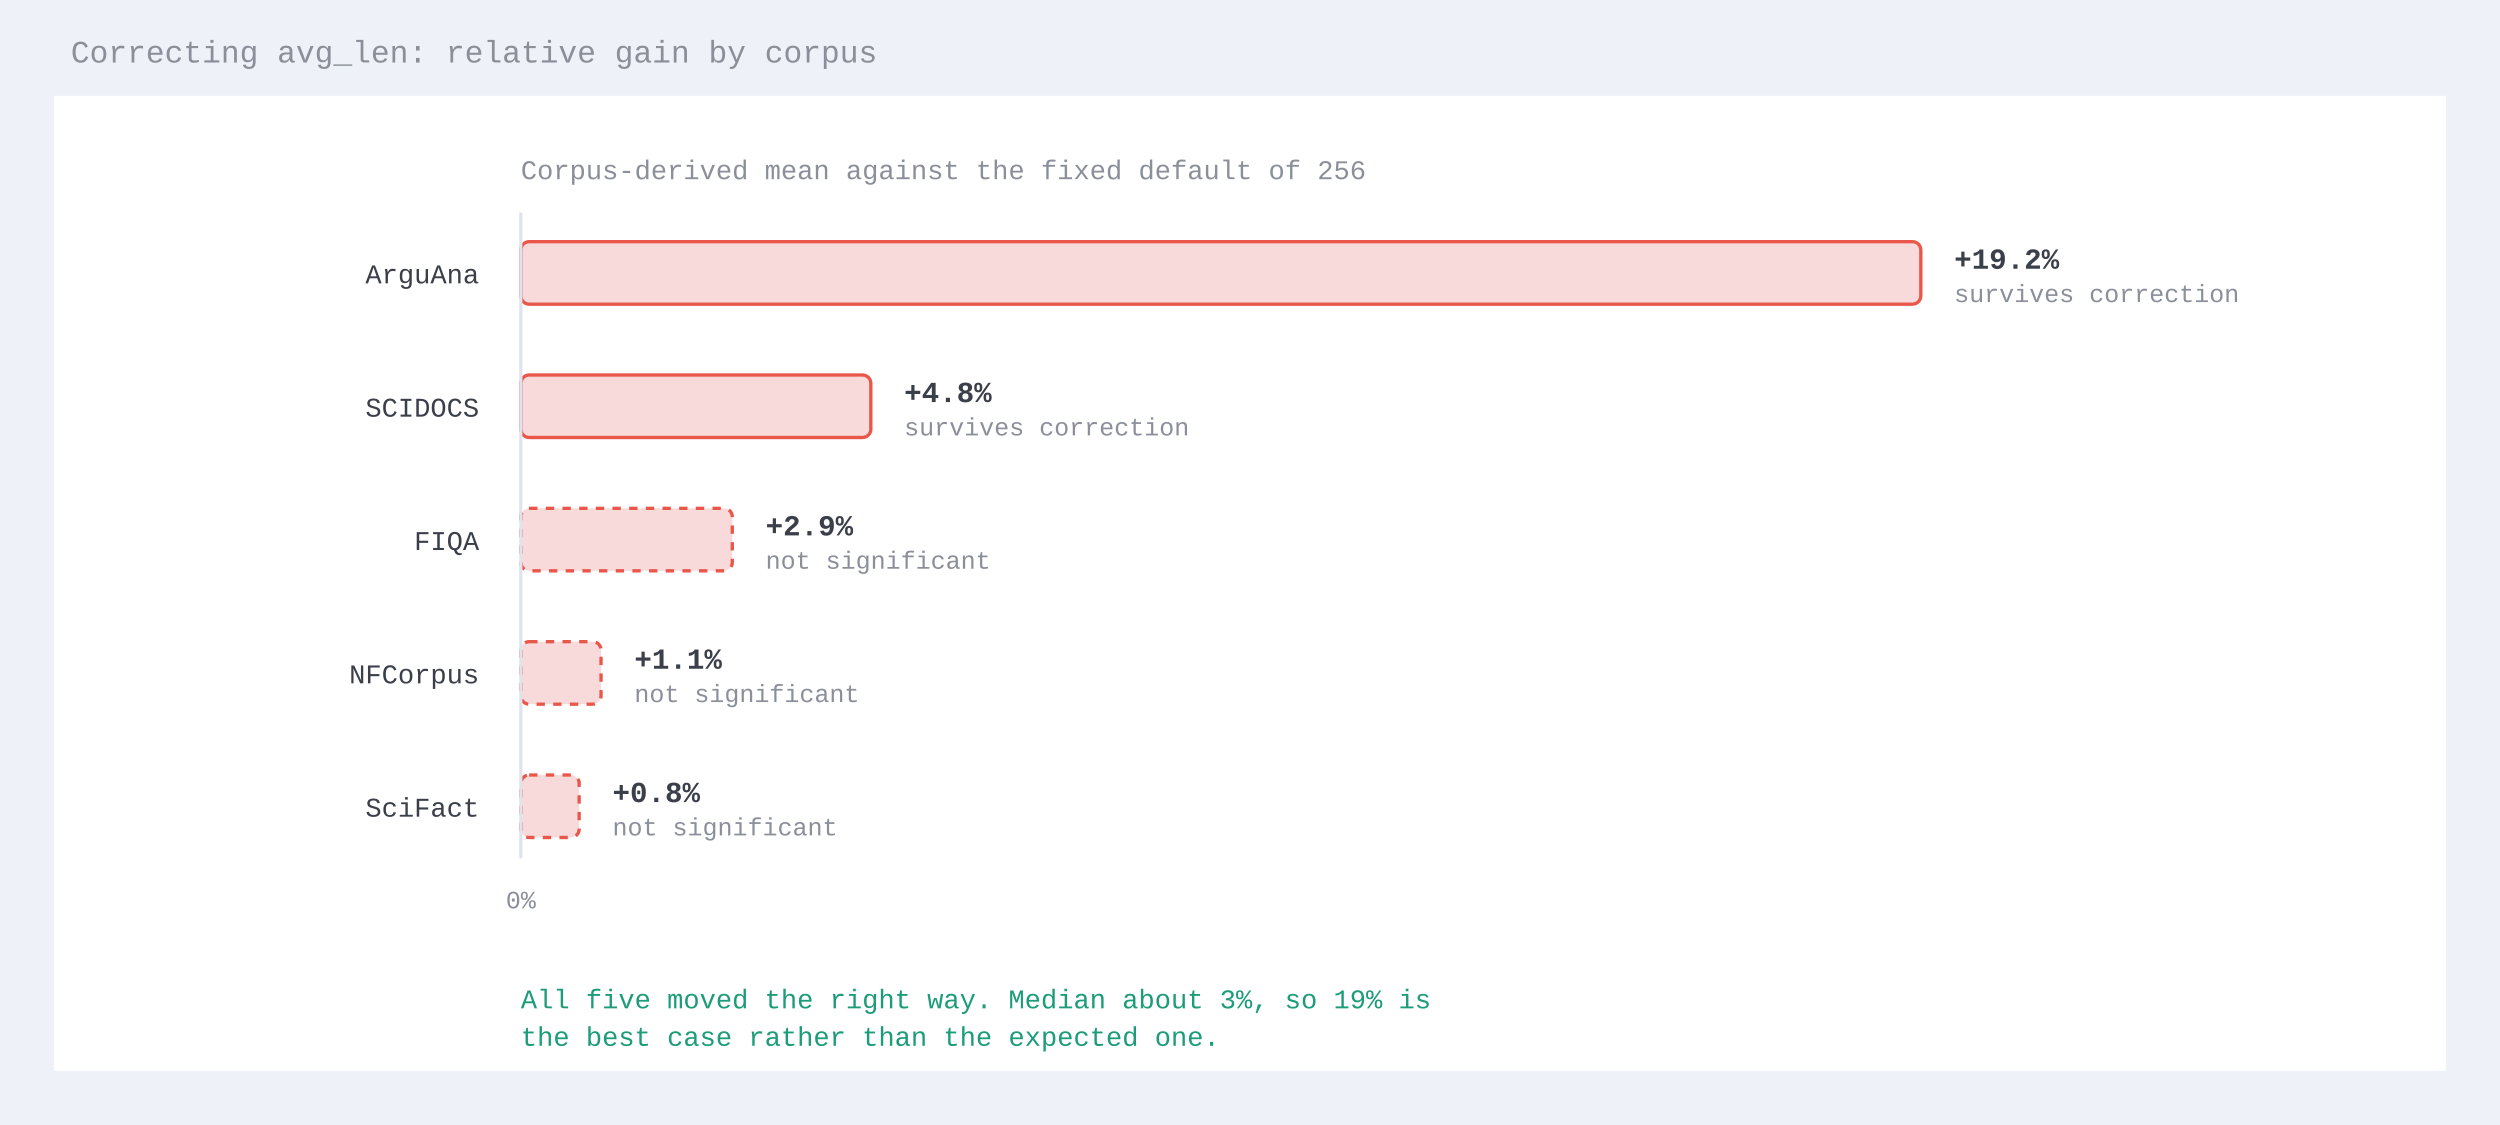
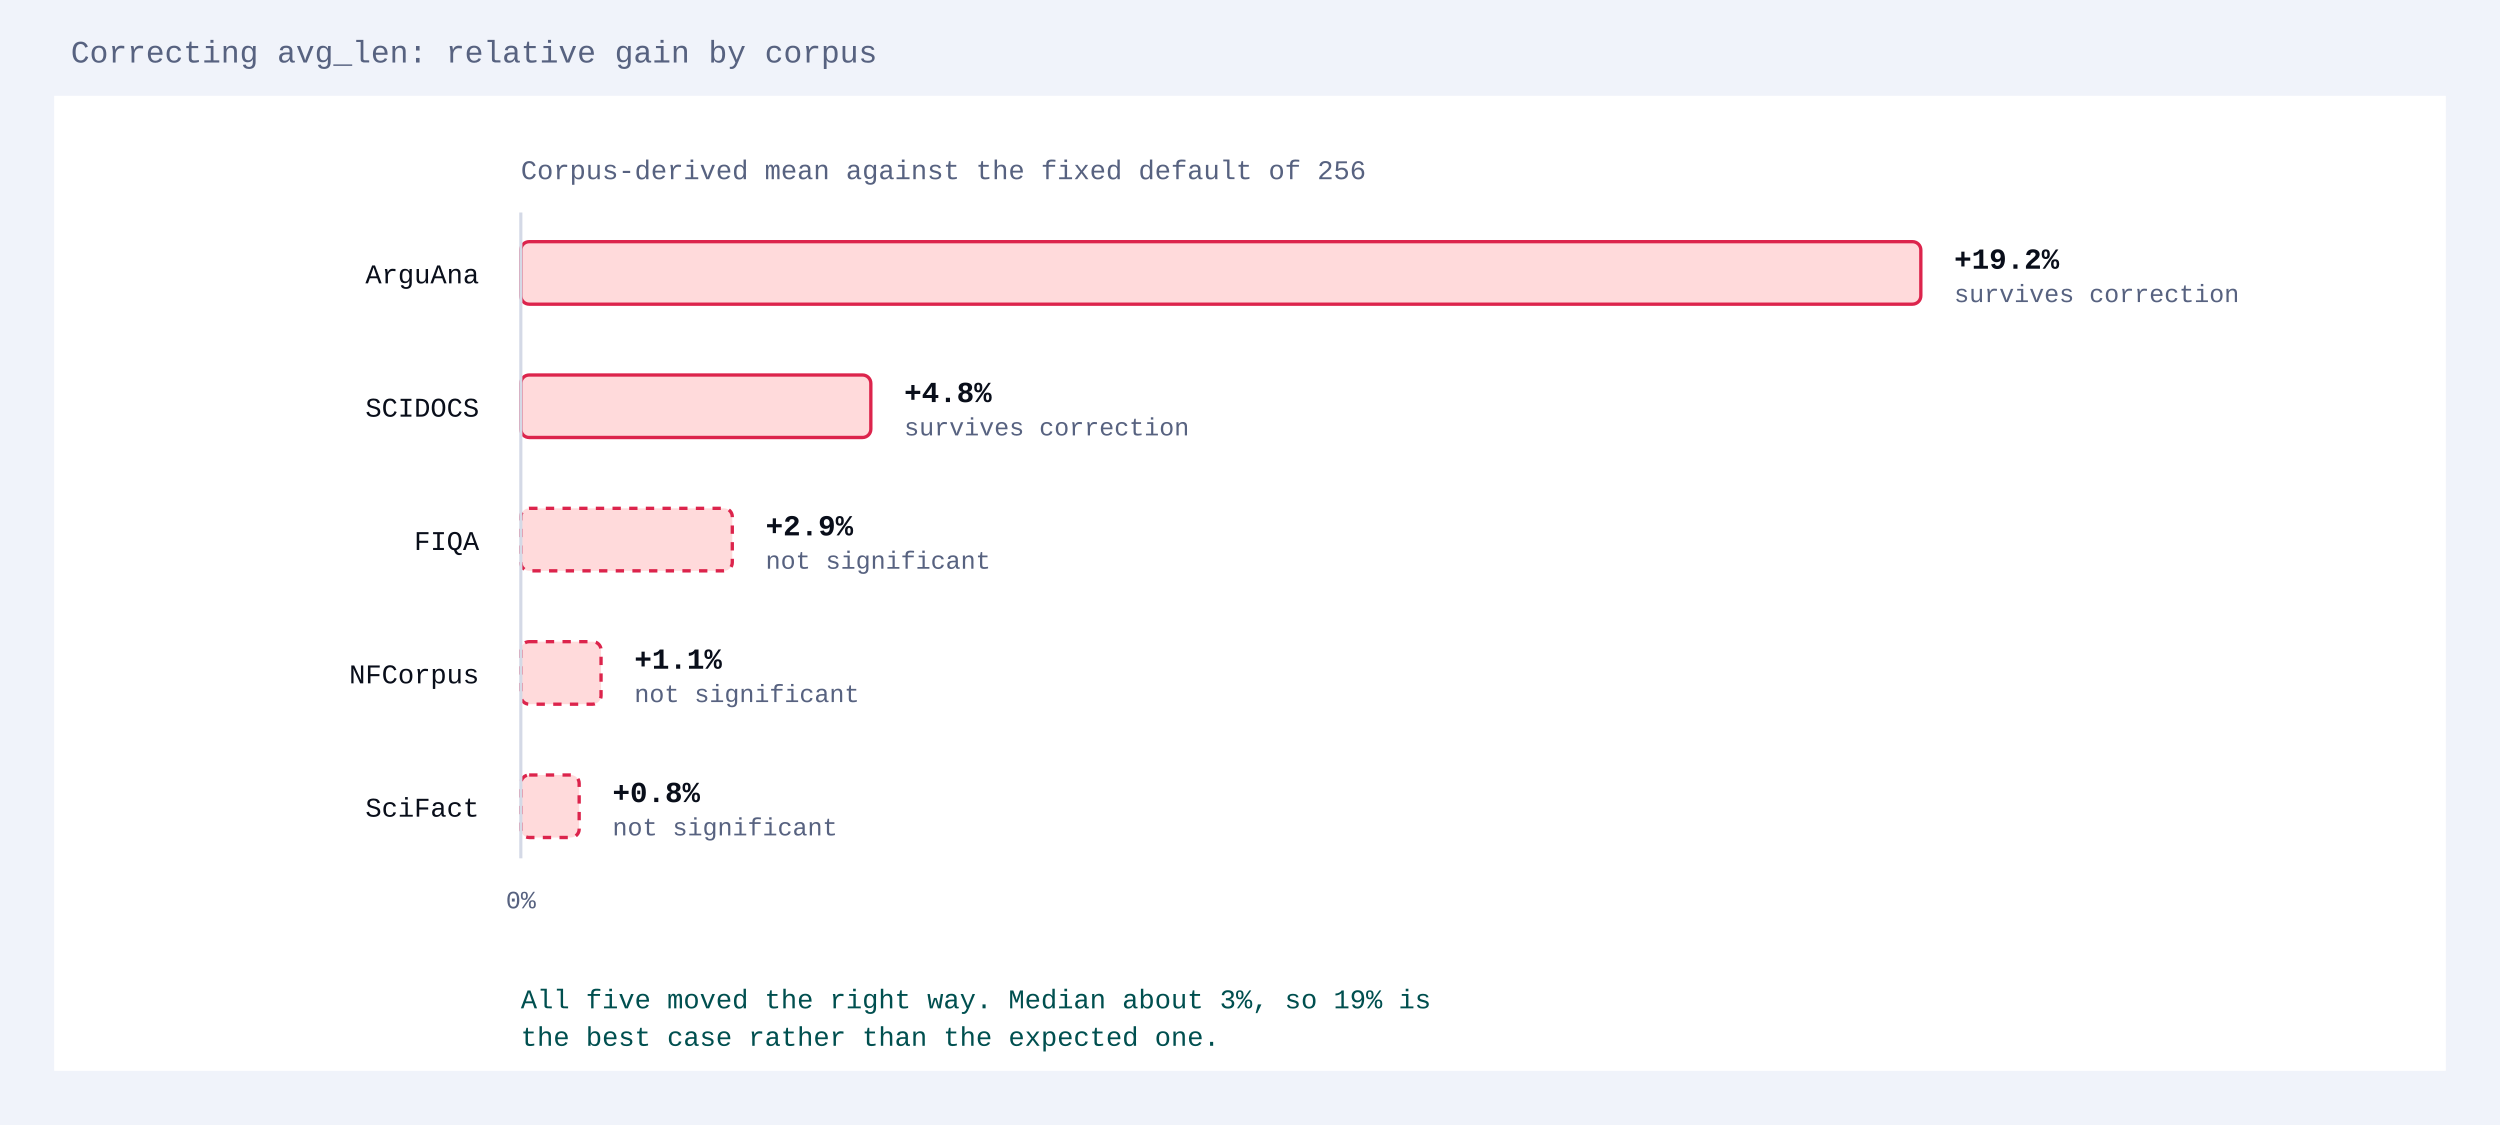
<svg xmlns="http://www.w3.org/2000/svg" viewBox="0 0 1200 540" width="1200" height="540" font-family="'SFMono-Regular',Menlo,Consolas,'Liberation Mono','DejaVu Sans Mono',monospace">
-   <rect width="1200" height="540" fill="#eef1f8" />
-   <text x="34" y="30" font-size="15" fill="#8a8f9a">Correcting avg_len: relative gain by corpus</text>
+   <rect width="1200" height="540" fill="#f0f3fa" />
+   <text x="34" y="30" font-size="15" fill="#576280">Correcting avg_len: relative gain by corpus</text>
  <rect x="26" y="46" width="1148" height="468" fill="#ffffff" />
-   <text x="250" y="86" font-size="13" fill="#8a8f9a" text-anchor="start" font-weight="400">Corpus-derived mean against the fixed default of 256</text>
-   <text x="230" y="136" font-size="13" fill="#3a3f4a" text-anchor="end" font-weight="400">ArguAna</text>
-   <rect x="250" y="116" width="672.0" height="30" rx="4" fill="#f9dada" stroke="#e8574a" stroke-width="1.6" />
-   <text x="938.0" y="129" font-size="14" fill="#3a3f4a" text-anchor="start" font-weight="600">+19.2%</text>
-   <text x="938.0" y="145" font-size="12" fill="#8a8f9a" text-anchor="start" font-weight="400">survives correction</text>
-   <text x="230" y="200" font-size="13" fill="#3a3f4a" text-anchor="end" font-weight="400">SCIDOCS</text>
-   <rect x="250" y="180" width="168.0" height="30" rx="4" fill="#f9dada" stroke="#e8574a" stroke-width="1.6" />
-   <text x="434.0" y="193" font-size="14" fill="#3a3f4a" text-anchor="start" font-weight="600">+4.8%</text>
-   <text x="434.0" y="209" font-size="12" fill="#8a8f9a" text-anchor="start" font-weight="400">survives correction</text>
-   <text x="230" y="264" font-size="13" fill="#3a3f4a" text-anchor="end" font-weight="400">FIQA</text>
-   <rect x="250" y="244" width="101.5" height="30" rx="4" fill="#f9dada" stroke="#e8574a" stroke-width="1.6" stroke-dasharray="4 4" />
-   <text x="367.5" y="257" font-size="14" fill="#3a3f4a" text-anchor="start" font-weight="600">+2.9%</text>
-   <text x="367.5" y="273" font-size="12" fill="#8a8f9a" text-anchor="start" font-weight="400">not significant</text>
-   <text x="230" y="328" font-size="13" fill="#3a3f4a" text-anchor="end" font-weight="400">NFCorpus</text>
-   <rect x="250" y="308" width="38.5" height="30" rx="4" fill="#f9dada" stroke="#e8574a" stroke-width="1.6" stroke-dasharray="4 4" />
-   <text x="304.5" y="321" font-size="14" fill="#3a3f4a" text-anchor="start" font-weight="600">+1.1%</text>
-   <text x="304.5" y="337" font-size="12" fill="#8a8f9a" text-anchor="start" font-weight="400">not significant</text>
-   <text x="230" y="392" font-size="13" fill="#3a3f4a" text-anchor="end" font-weight="400">SciFact</text>
-   <rect x="250" y="372" width="28.0" height="30" rx="4" fill="#f9dada" stroke="#e8574a" stroke-width="1.6" stroke-dasharray="4 4" />
-   <text x="294.0" y="385" font-size="14" fill="#3a3f4a" text-anchor="start" font-weight="600">+0.8%</text>
-   <text x="294.0" y="401" font-size="12" fill="#8a8f9a" text-anchor="start" font-weight="400">not significant</text>
-   <line x1="250" y1="102" x2="250" y2="412" stroke="#dfe3ee" stroke-width="1.5" />
-   <text x="250" y="436" font-size="12" fill="#8a8f9a" text-anchor="middle" font-weight="400">0%</text>
-   <text x="250" y="484" font-size="13" fill="#1d9c7a" text-anchor="start" font-weight="400">All five moved the right way. Median about 3%, so 19% is</text>
-   <text x="250" y="502" font-size="13" fill="#1d9c7a" text-anchor="start" font-weight="400">the best case rather than the expected one.</text>
+   <text x="250" y="86" font-size="13" fill="#576280" text-anchor="start" font-weight="400">Corpus-derived mean against the fixed default of 256</text>
+   <text x="230" y="136" font-size="13" fill="#090e1a" text-anchor="end" font-weight="400">ArguAna</text>
+   <rect x="250" y="116" width="672.0" height="30" rx="4" fill="#ffdadb" stroke="#dc244c" stroke-width="1.6" />
+   <text x="938.0" y="129" font-size="14" fill="#090e1a" text-anchor="start" font-weight="600">+19.2%</text>
+   <text x="938.0" y="145" font-size="12" fill="#576280" text-anchor="start" font-weight="400">survives correction</text>
+   <text x="230" y="200" font-size="13" fill="#090e1a" text-anchor="end" font-weight="400">SCIDOCS</text>
+   <rect x="250" y="180" width="168.0" height="30" rx="4" fill="#ffdadb" stroke="#dc244c" stroke-width="1.6" />
+   <text x="434.0" y="193" font-size="14" fill="#090e1a" text-anchor="start" font-weight="600">+4.8%</text>
+   <text x="434.0" y="209" font-size="12" fill="#576280" text-anchor="start" font-weight="400">survives correction</text>
+   <text x="230" y="264" font-size="13" fill="#090e1a" text-anchor="end" font-weight="400">FIQA</text>
+   <rect x="250" y="244" width="101.5" height="30" rx="4" fill="#ffdadb" stroke="#dc244c" stroke-width="1.6" stroke-dasharray="4 4" />
+   <text x="367.5" y="257" font-size="14" fill="#090e1a" text-anchor="start" font-weight="600">+2.9%</text>
+   <text x="367.5" y="273" font-size="12" fill="#576280" text-anchor="start" font-weight="400">not significant</text>
+   <text x="230" y="328" font-size="13" fill="#090e1a" text-anchor="end" font-weight="400">NFCorpus</text>
+   <rect x="250" y="308" width="38.5" height="30" rx="4" fill="#ffdadb" stroke="#dc244c" stroke-width="1.6" stroke-dasharray="4 4" />
+   <text x="304.5" y="321" font-size="14" fill="#090e1a" text-anchor="start" font-weight="600">+1.1%</text>
+   <text x="304.5" y="337" font-size="12" fill="#576280" text-anchor="start" font-weight="400">not significant</text>
+   <text x="230" y="392" font-size="13" fill="#090e1a" text-anchor="end" font-weight="400">SciFact</text>
+   <rect x="250" y="372" width="28.0" height="30" rx="4" fill="#ffdadb" stroke="#dc244c" stroke-width="1.6" stroke-dasharray="4 4" />
+   <text x="294.0" y="385" font-size="14" fill="#090e1a" text-anchor="start" font-weight="600">+0.8%</text>
+   <text x="294.0" y="401" font-size="12" fill="#576280" text-anchor="start" font-weight="400">not significant</text>
+   <line x1="250" y1="102" x2="250" y2="412" stroke="#d4d9e6" stroke-width="1.5" />
+   <text x="250" y="436" font-size="12" fill="#576280" text-anchor="middle" font-weight="400">0%</text>
+   <text x="250" y="484" font-size="13" fill="#004f4f" text-anchor="start" font-weight="400">All five moved the right way. Median about 3%, so 19% is</text>
+   <text x="250" y="502" font-size="13" fill="#004f4f" text-anchor="start" font-weight="400">the best case rather than the expected one.</text>
</svg>
